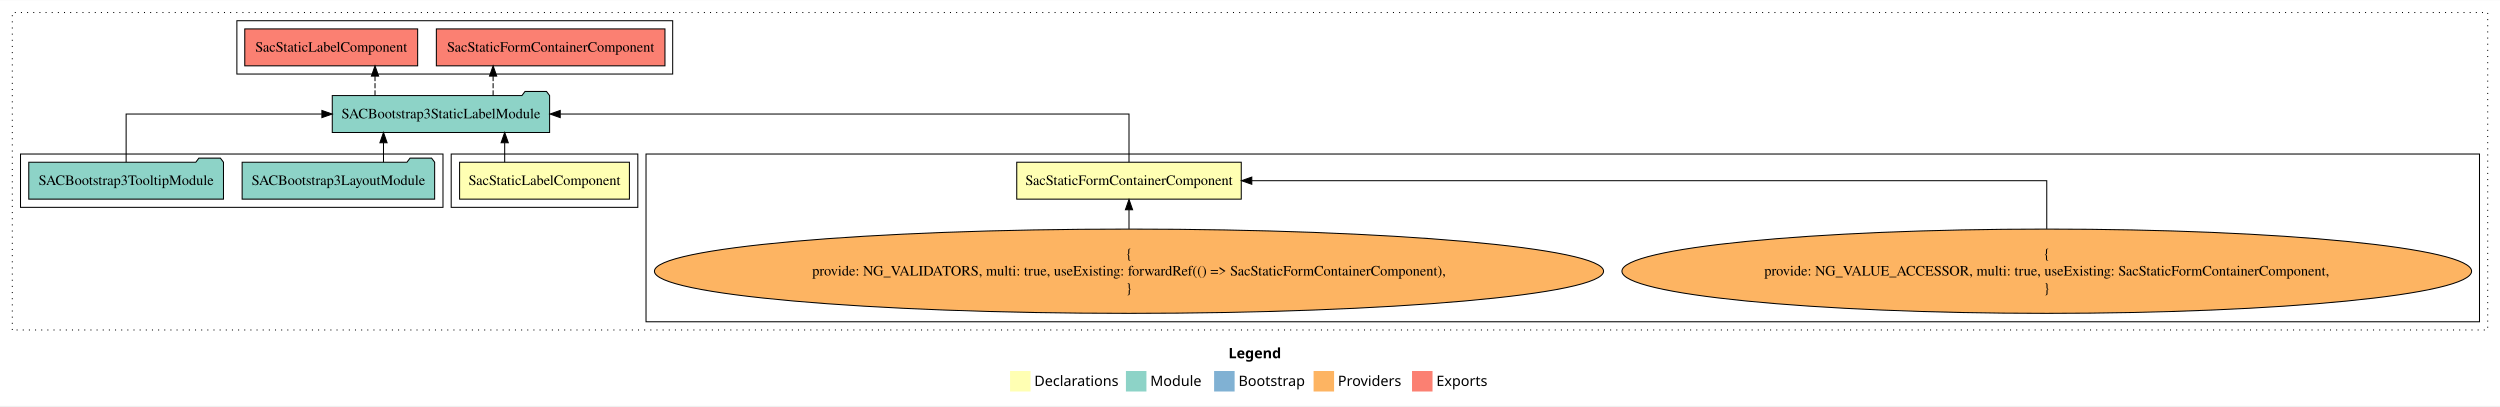
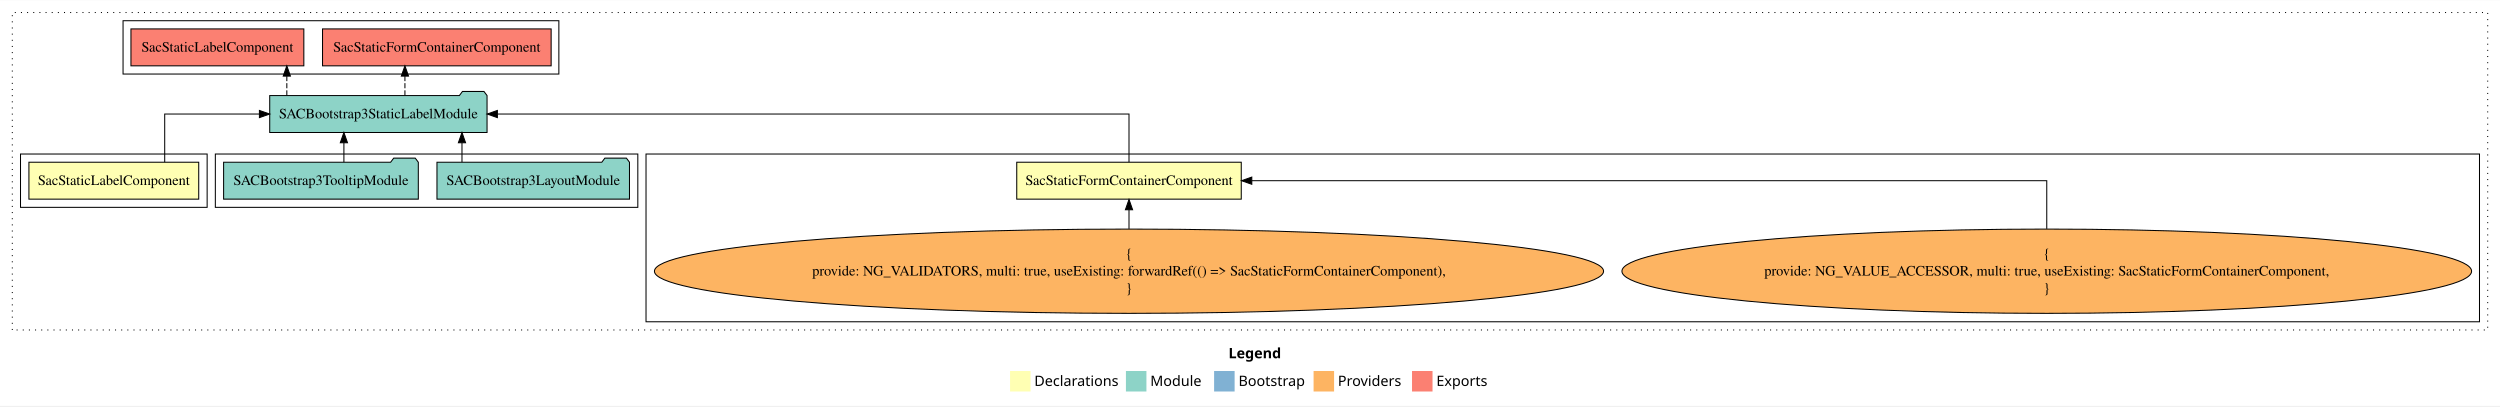
<svg xmlns="http://www.w3.org/2000/svg" width="2438pt" height="396pt" viewBox="0.00 0.00 2438.00 395.59">
  <g id="graph0" class="graph" transform="scale(1 1) rotate(0) translate(4 391.59)">
    <polygon fill="white" stroke="transparent" points="-4,4 -4,-391.59 2434,-391.59 2434,4 -4,4" />
    <text text-anchor="start" x="1194.01" y="-42.4" font-family="Times-12" font-weight="bold" font-size="14.00">Legend</text>
    <polygon fill="#ffffb3" stroke="transparent" points="981,-10 981,-30 1001,-30 1001,-10 981,-10" />
    <text text-anchor="start" x="1004.63" y="-15.4" font-family="Times-12" font-size="14.00">  Declarations</text>
    <polygon fill="#8dd3c7" stroke="transparent" points="1094,-10 1094,-30 1114,-30 1114,-10 1094,-10" />
    <text text-anchor="start" x="1117.73" y="-15.4" font-family="Times-12" font-size="14.00">  Module</text>
    <polygon fill="#80b1d3" stroke="transparent" points="1180,-10 1180,-30 1200,-30 1200,-10 1180,-10" />
    <text text-anchor="start" x="1203.78" y="-15.4" font-family="Times-12" font-size="14.00">  Bootstrap</text>
    <polygon fill="#fdb462" stroke="transparent" points="1277,-10 1277,-30 1297,-30 1297,-10 1277,-10" />
    <text text-anchor="start" x="1300.67" y="-15.4" font-family="Times-12" font-size="14.00">  Providers</text>
    <polygon fill="#fb8072" stroke="transparent" points="1373,-10 1373,-30 1393,-30 1393,-10 1373,-10" />
    <text text-anchor="start" x="1396.73" y="-15.4" font-family="Times-12" font-size="14.00">  Exports</text>
    <g id="clust1" class="cluster">
      <polygon fill="none" stroke="black" stroke-dasharray="1,5" points="8,-70 8,-379.59 2422,-379.59 2422,-70 8,-70" />
    </g>
-     <g id="clust6" class="cluster">
-       <polygon fill="none" stroke="black" points="227,-319.59 227,-371.59 652,-371.59 652,-319.59 227,-319.59" />
-     </g>
    <g id="clust3" class="cluster">
      <polygon fill="none" stroke="black" points="626,-78 626,-241.59 2414,-241.59 2414,-78 626,-78" />
    </g>
-     <g id="clust2" class="cluster">
-       <polygon fill="none" stroke="black" points="436,-189.59 436,-241.59 618,-241.59 618,-189.59 436,-189.59" />
+     <g id="clust6" class="cluster">
+       <polygon fill="none" stroke="black" points="116,-319.59 116,-371.59 541,-371.59 541,-319.59 116,-319.59" />
    </g>
    <g id="clust5" class="cluster">
-       <polygon fill="none" stroke="black" points="16,-189.59 16,-241.59 428,-241.59 428,-189.59 16,-189.59" />
+       <polygon fill="none" stroke="black" points="206,-189.59 206,-241.59 618,-241.59 618,-189.59 206,-189.59" />
+     </g>
+     <g id="clust2" class="cluster">
+       <polygon fill="none" stroke="black" points="16,-189.59 16,-241.59 198,-241.59 198,-189.59 16,-189.59" />
    </g>
    <g id="node1" class="node">
      <polygon fill="#ffffb3" stroke="black" points="1206.47,-233.59 987.53,-233.59 987.53,-197.59 1206.47,-197.59 1206.47,-233.59" />
      <text text-anchor="middle" x="1097" y="-211.39" font-family="Times,serif" font-size="14.00">SacStaticFormContainerComponent</text>
    </g>
    <g id="node3" class="node">
-       <polygon fill="#8dd3c7" stroke="black" points="531.97,-298.59 528.97,-302.59 507.97,-302.59 504.97,-298.59 320.03,-298.59 320.03,-262.59 531.97,-262.59 531.97,-298.59" />
-       <text text-anchor="middle" x="426" y="-276.39" font-family="Times,serif" font-size="14.00">SACBootstrap3StaticLabelModule</text>
+       <polygon fill="#8dd3c7" stroke="black" points="470.97,-298.59 467.97,-302.59 446.97,-302.59 443.97,-298.59 259.03,-298.59 259.03,-262.59 470.97,-262.59 470.97,-298.59" />
+       <text text-anchor="middle" x="365" y="-276.39" font-family="Times,serif" font-size="14.00">SACBootstrap3StaticLabelModule</text>
    </g>
    <g id="edge1" class="edge">
-       <path fill="none" stroke="black" d="M1097,-233.7C1097,-252.93 1097,-280.59 1097,-280.59 1097,-280.59 542.32,-280.59 542.32,-280.59" />
-       <polygon fill="black" stroke="black" points="542.32,-277.09 532.32,-280.59 542.32,-284.09 542.32,-277.09" />
+       <path fill="none" stroke="black" d="M1097,-233.7C1097,-252.93 1097,-280.59 1097,-280.59 1097,-280.59 481.05,-280.59 481.05,-280.59" />
+       <polygon fill="black" stroke="black" points="481.05,-277.09 471.05,-280.59 481.05,-284.09 481.05,-277.09" />
    </g>
    <g id="node2" class="node">
-       <polygon fill="#ffffb3" stroke="black" points="609.8,-233.59 444.2,-233.59 444.2,-197.59 609.8,-197.59 609.8,-233.59" />
-       <text text-anchor="middle" x="527" y="-211.39" font-family="Times,serif" font-size="14.00">SacStaticLabelComponent</text>
+       <polygon fill="#ffffb3" stroke="black" points="189.8,-233.59 24.2,-233.59 24.2,-197.59 189.8,-197.59 189.8,-233.59" />
+       <text text-anchor="middle" x="107" y="-211.39" font-family="Times,serif" font-size="14.00">SacStaticLabelComponent</text>
    </g>
    <g id="edge4" class="edge">
-       <path fill="none" stroke="black" d="M488.17,-233.7C488.17,-233.7 488.17,-252.58 488.17,-252.58" />
-       <polygon fill="black" stroke="black" points="484.67,-252.58 488.17,-262.58 491.67,-252.58 484.67,-252.58" />
+       <path fill="none" stroke="black" d="M156.62,-233.7C156.62,-252.93 156.62,-280.59 156.62,-280.59 156.62,-280.59 248.98,-280.59 248.98,-280.59" />
+       <polygon fill="black" stroke="black" points="248.98,-284.09 258.98,-280.59 248.98,-277.09 248.98,-284.09" />
    </g>
    <g id="node8" class="node">
-       <polygon fill="#fb8072" stroke="black" points="644.47,-363.59 421.53,-363.59 421.53,-327.59 644.47,-327.59 644.47,-363.59" />
-       <text text-anchor="middle" x="533" y="-341.39" font-family="Times,serif" font-size="14.00">SacStaticFormContainerComponent </text>
+       <polygon fill="#fb8072" stroke="black" points="533.47,-363.59 310.53,-363.59 310.53,-327.59 533.47,-327.59 533.47,-363.59" />
+       <text text-anchor="middle" x="422" y="-341.39" font-family="Times,serif" font-size="14.00">SacStaticFormContainerComponent </text>
    </g>
    <g id="edge7" class="edge">
-       <path fill="none" stroke="black" stroke-dasharray="5,2" d="M476.88,-298.7C476.88,-298.7 476.88,-317.58 476.88,-317.58" />
-       <polygon fill="black" stroke="black" points="473.38,-317.58 476.88,-327.58 480.38,-317.58 473.38,-317.58" />
+       <path fill="none" stroke="black" stroke-dasharray="5,2" d="M390.88,-298.7C390.88,-298.7 390.88,-317.58 390.88,-317.58" />
+       <polygon fill="black" stroke="black" points="387.38,-317.58 390.88,-327.58 394.38,-317.58 387.38,-317.58" />
    </g>
    <g id="node9" class="node">
-       <polygon fill="#fb8072" stroke="black" points="403.3,-363.59 234.7,-363.59 234.7,-327.59 403.3,-327.59 403.3,-363.59" />
-       <text text-anchor="middle" x="319" y="-341.39" font-family="Times,serif" font-size="14.00">SacStaticLabelComponent </text>
+       <polygon fill="#fb8072" stroke="black" points="292.3,-363.59 123.7,-363.59 123.7,-327.59 292.3,-327.59 292.3,-363.59" />
+       <text text-anchor="middle" x="208" y="-341.39" font-family="Times,serif" font-size="14.00">SacStaticLabelComponent </text>
    </g>
    <g id="edge8" class="edge">
-       <path fill="none" stroke="black" stroke-dasharray="5,2" d="M361.71,-298.7C361.71,-298.7 361.71,-317.58 361.71,-317.58" />
-       <polygon fill="black" stroke="black" points="358.21,-317.58 361.71,-327.58 365.21,-317.58 358.21,-317.58" />
+       <path fill="none" stroke="black" stroke-dasharray="5,2" d="M275.71,-298.7C275.71,-298.7 275.71,-317.58 275.71,-317.58" />
+       <polygon fill="black" stroke="black" points="272.21,-317.58 275.71,-327.58 279.21,-317.58 272.21,-317.58" />
    </g>
    <g id="node4" class="node">
      <ellipse fill="#fdb462" stroke="black" cx="1992" cy="-127.3" rx="414.29" ry="41.09" />
      <text text-anchor="middle" x="1992" y="-139.9" font-family="Times,serif" font-size="14.00">{</text>
      <text text-anchor="middle" x="1992" y="-123.1" font-family="Times,serif" font-size="14.00">    provide: NG_VALUE_ACCESSOR, multi: true, useExisting: SacStaticFormContainerComponent,</text>
      <text text-anchor="middle" x="1992" y="-106.3" font-family="Times,serif" font-size="14.00">}</text>
    </g>
    <g id="edge2" class="edge">
      <path fill="none" stroke="black" d="M1992,-168.6C1992,-191.58 1992,-215.59 1992,-215.59 1992,-215.59 1216.74,-215.59 1216.74,-215.59" />
      <polygon fill="black" stroke="black" points="1216.74,-212.09 1206.74,-215.59 1216.74,-219.09 1216.74,-212.09" />
    </g>
    <g id="node5" class="node">
      <ellipse fill="#fdb462" stroke="black" cx="1097" cy="-127.3" rx="462.8" ry="41.09" />
      <text text-anchor="middle" x="1097" y="-139.9" font-family="Times,serif" font-size="14.00">{</text>
      <text text-anchor="middle" x="1097" y="-123.1" font-family="Times,serif" font-size="14.00">    provide: NG_VALIDATORS, multi: true, useExisting: forwardRef(() =&gt; SacStaticFormContainerComponent),</text>
      <text text-anchor="middle" x="1097" y="-106.3" font-family="Times,serif" font-size="14.00">}</text>
    </g>
    <g id="edge3" class="edge">
      <path fill="none" stroke="black" d="M1097,-168.6C1097,-168.6 1097,-187.26 1097,-187.26" />
      <polygon fill="black" stroke="black" points="1093.5,-187.26 1097,-197.26 1100.5,-187.26 1093.5,-187.26" />
    </g>
    <g id="node6" class="node">
-       <polygon fill="#8dd3c7" stroke="black" points="419.87,-233.59 416.87,-237.59 395.87,-237.59 392.87,-233.59 232.13,-233.59 232.13,-197.59 419.87,-197.59 419.87,-233.59" />
-       <text text-anchor="middle" x="326" y="-211.39" font-family="Times,serif" font-size="14.00">SACBootstrap3LayoutModule</text>
+       <polygon fill="#8dd3c7" stroke="black" points="609.87,-233.59 606.87,-237.59 585.87,-237.59 582.87,-233.59 422.13,-233.59 422.13,-197.59 609.87,-197.59 609.87,-233.59" />
+       <text text-anchor="middle" x="516" y="-211.39" font-family="Times,serif" font-size="14.00">SACBootstrap3LayoutModule</text>
    </g>
    <g id="edge5" class="edge">
-       <path fill="none" stroke="black" d="M369.98,-233.7C369.98,-233.7 369.98,-252.58 369.98,-252.58" />
-       <polygon fill="black" stroke="black" points="366.48,-252.58 369.98,-262.58 373.48,-252.58 366.48,-252.58" />
+       <path fill="none" stroke="black" d="M446.52,-233.7C446.52,-233.7 446.52,-252.58 446.52,-252.58" />
+       <polygon fill="black" stroke="black" points="443.02,-252.58 446.52,-262.58 450.02,-252.58 443.02,-252.58" />
    </g>
    <g id="node7" class="node">
-       <polygon fill="#8dd3c7" stroke="black" points="213.94,-233.59 210.94,-237.59 189.94,-237.59 186.94,-233.59 24.06,-233.59 24.06,-197.59 213.94,-197.59 213.94,-233.59" />
-       <text text-anchor="middle" x="119" y="-211.39" font-family="Times,serif" font-size="14.00">SACBootstrap3TooltipModule</text>
+       <polygon fill="#8dd3c7" stroke="black" points="403.94,-233.59 400.94,-237.59 379.94,-237.59 376.94,-233.59 214.06,-233.59 214.06,-197.59 403.94,-197.59 403.94,-233.59" />
+       <text text-anchor="middle" x="309" y="-211.39" font-family="Times,serif" font-size="14.00">SACBootstrap3TooltipModule</text>
    </g>
    <g id="edge6" class="edge">
-       <path fill="none" stroke="black" d="M119,-233.7C119,-252.93 119,-280.59 119,-280.59 119,-280.59 309.92,-280.59 309.92,-280.59" />
-       <polygon fill="black" stroke="black" points="309.92,-284.09 319.92,-280.59 309.92,-277.09 309.92,-284.09" />
+       <path fill="none" stroke="black" d="M331.37,-233.7C331.37,-233.7 331.37,-252.58 331.37,-252.58" />
+       <polygon fill="black" stroke="black" points="327.87,-252.58 331.37,-262.58 334.87,-252.58 327.87,-252.58" />
    </g>
  </g>
</svg>
